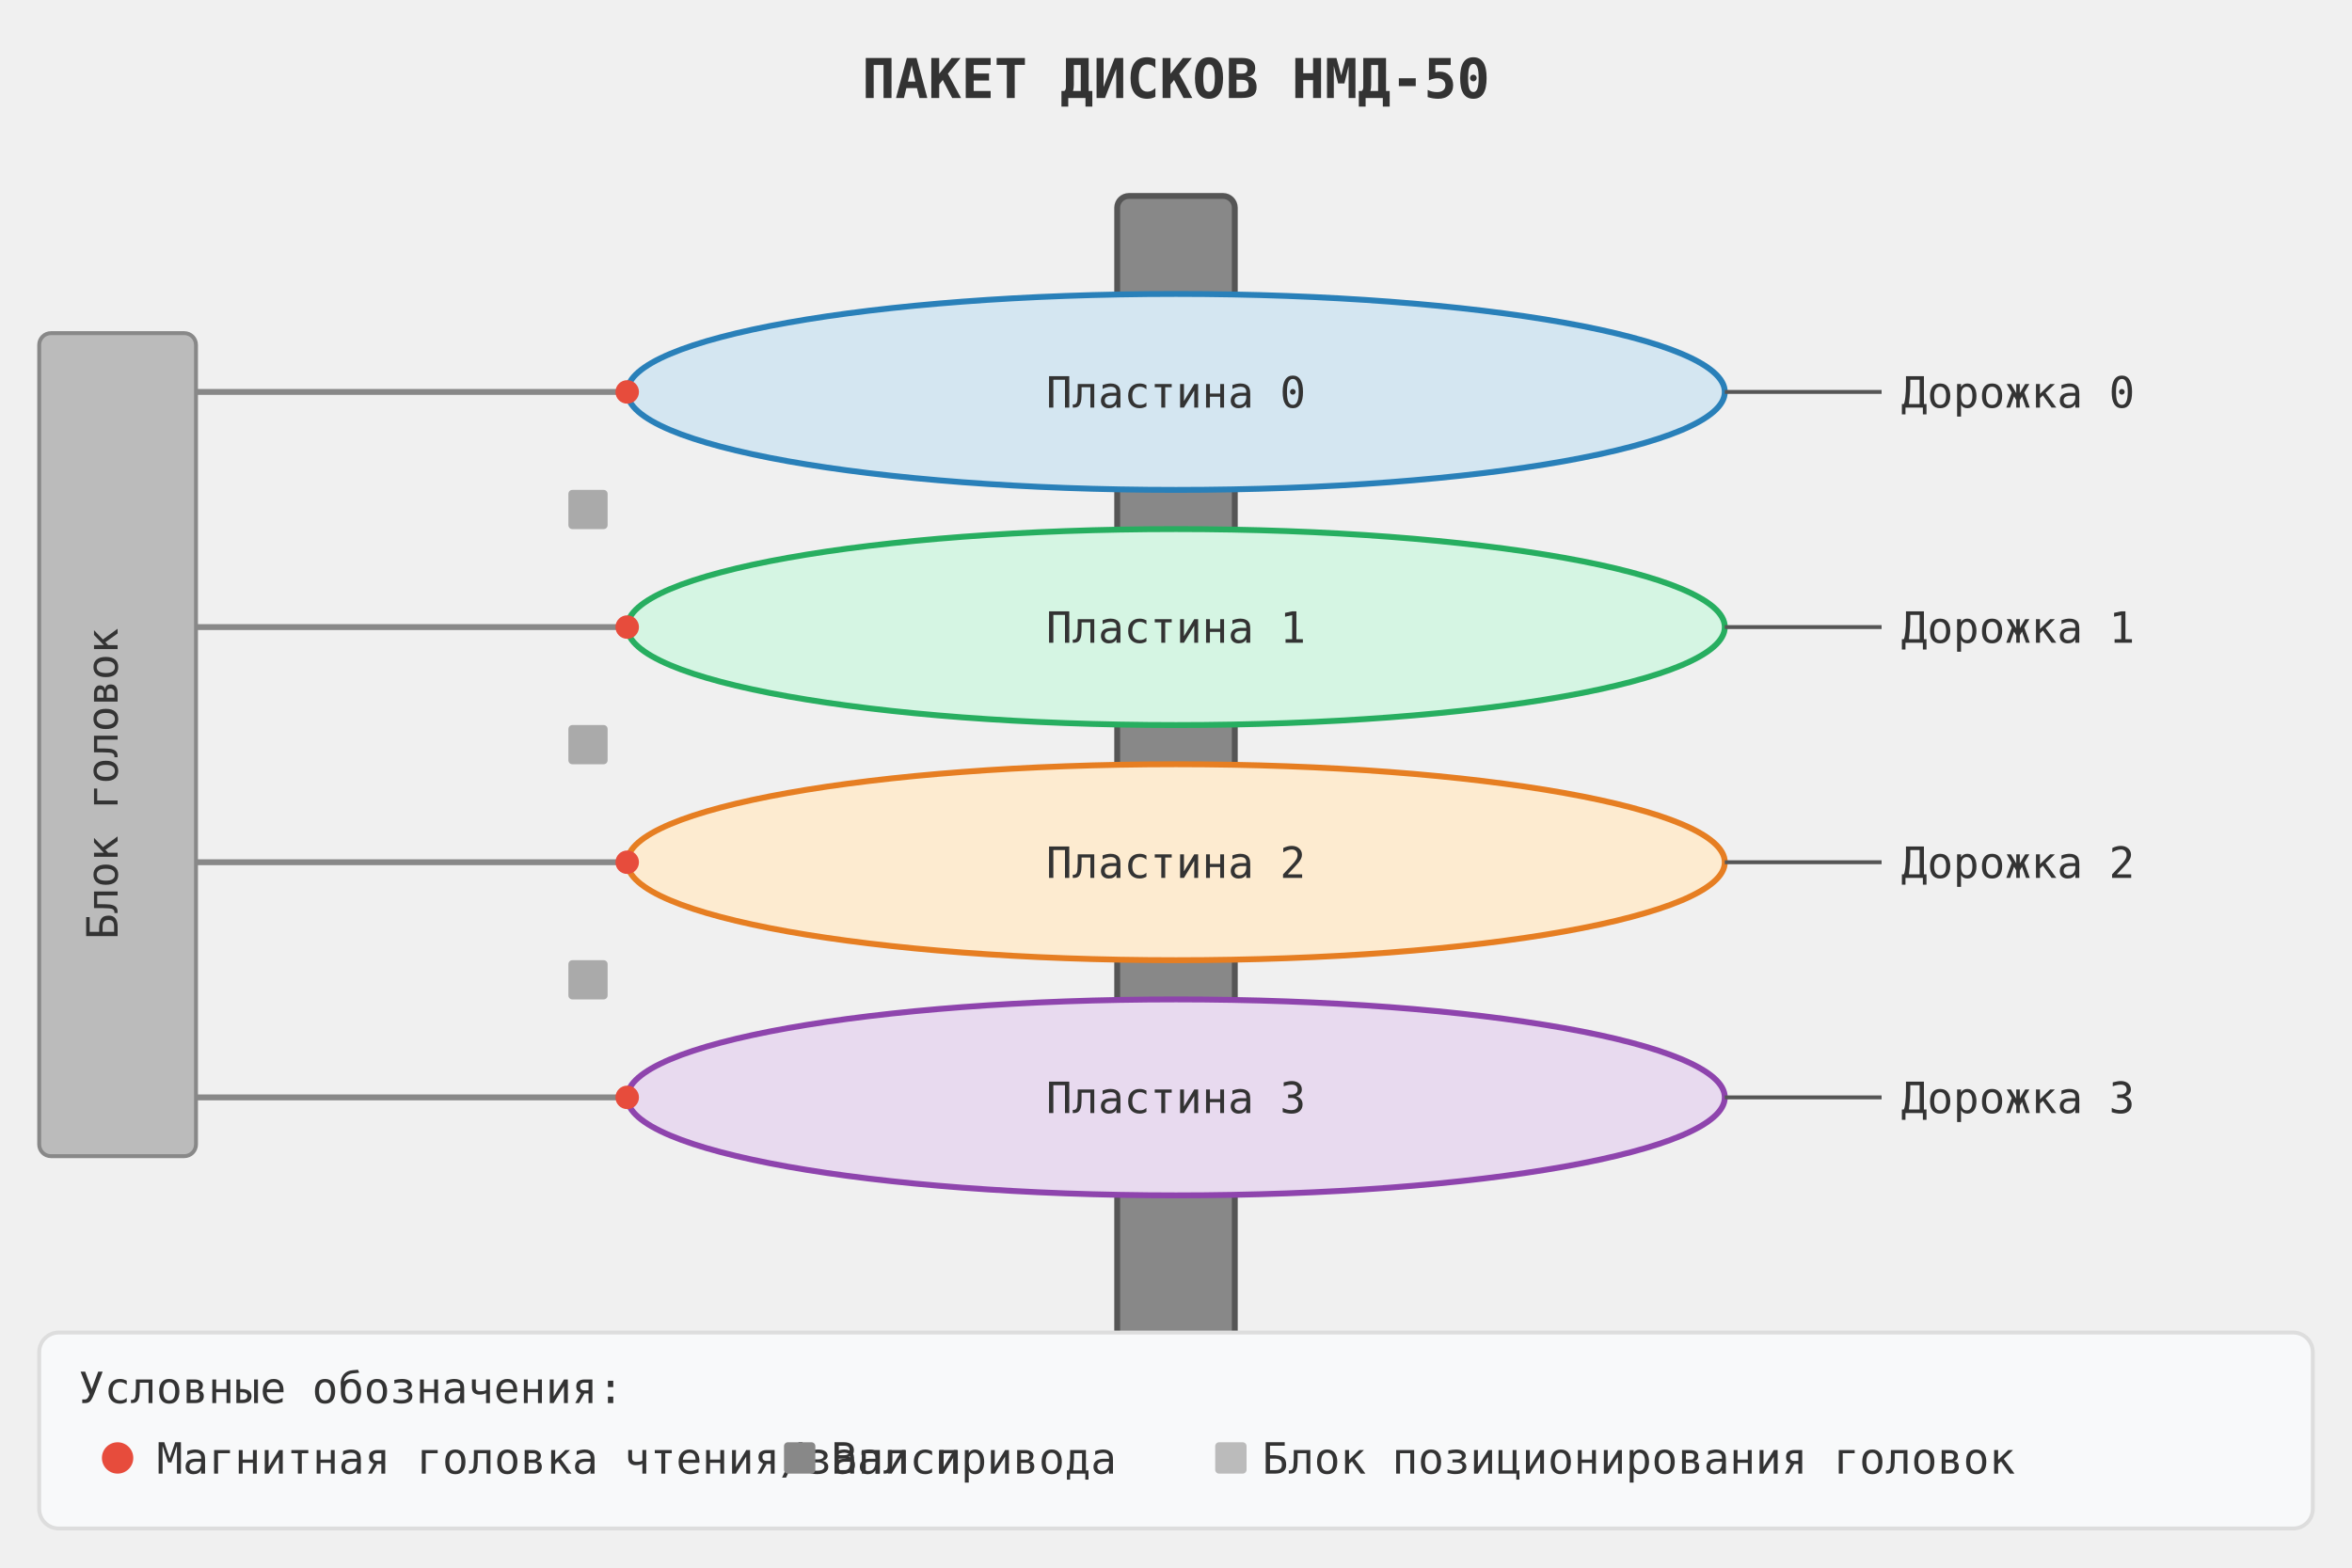
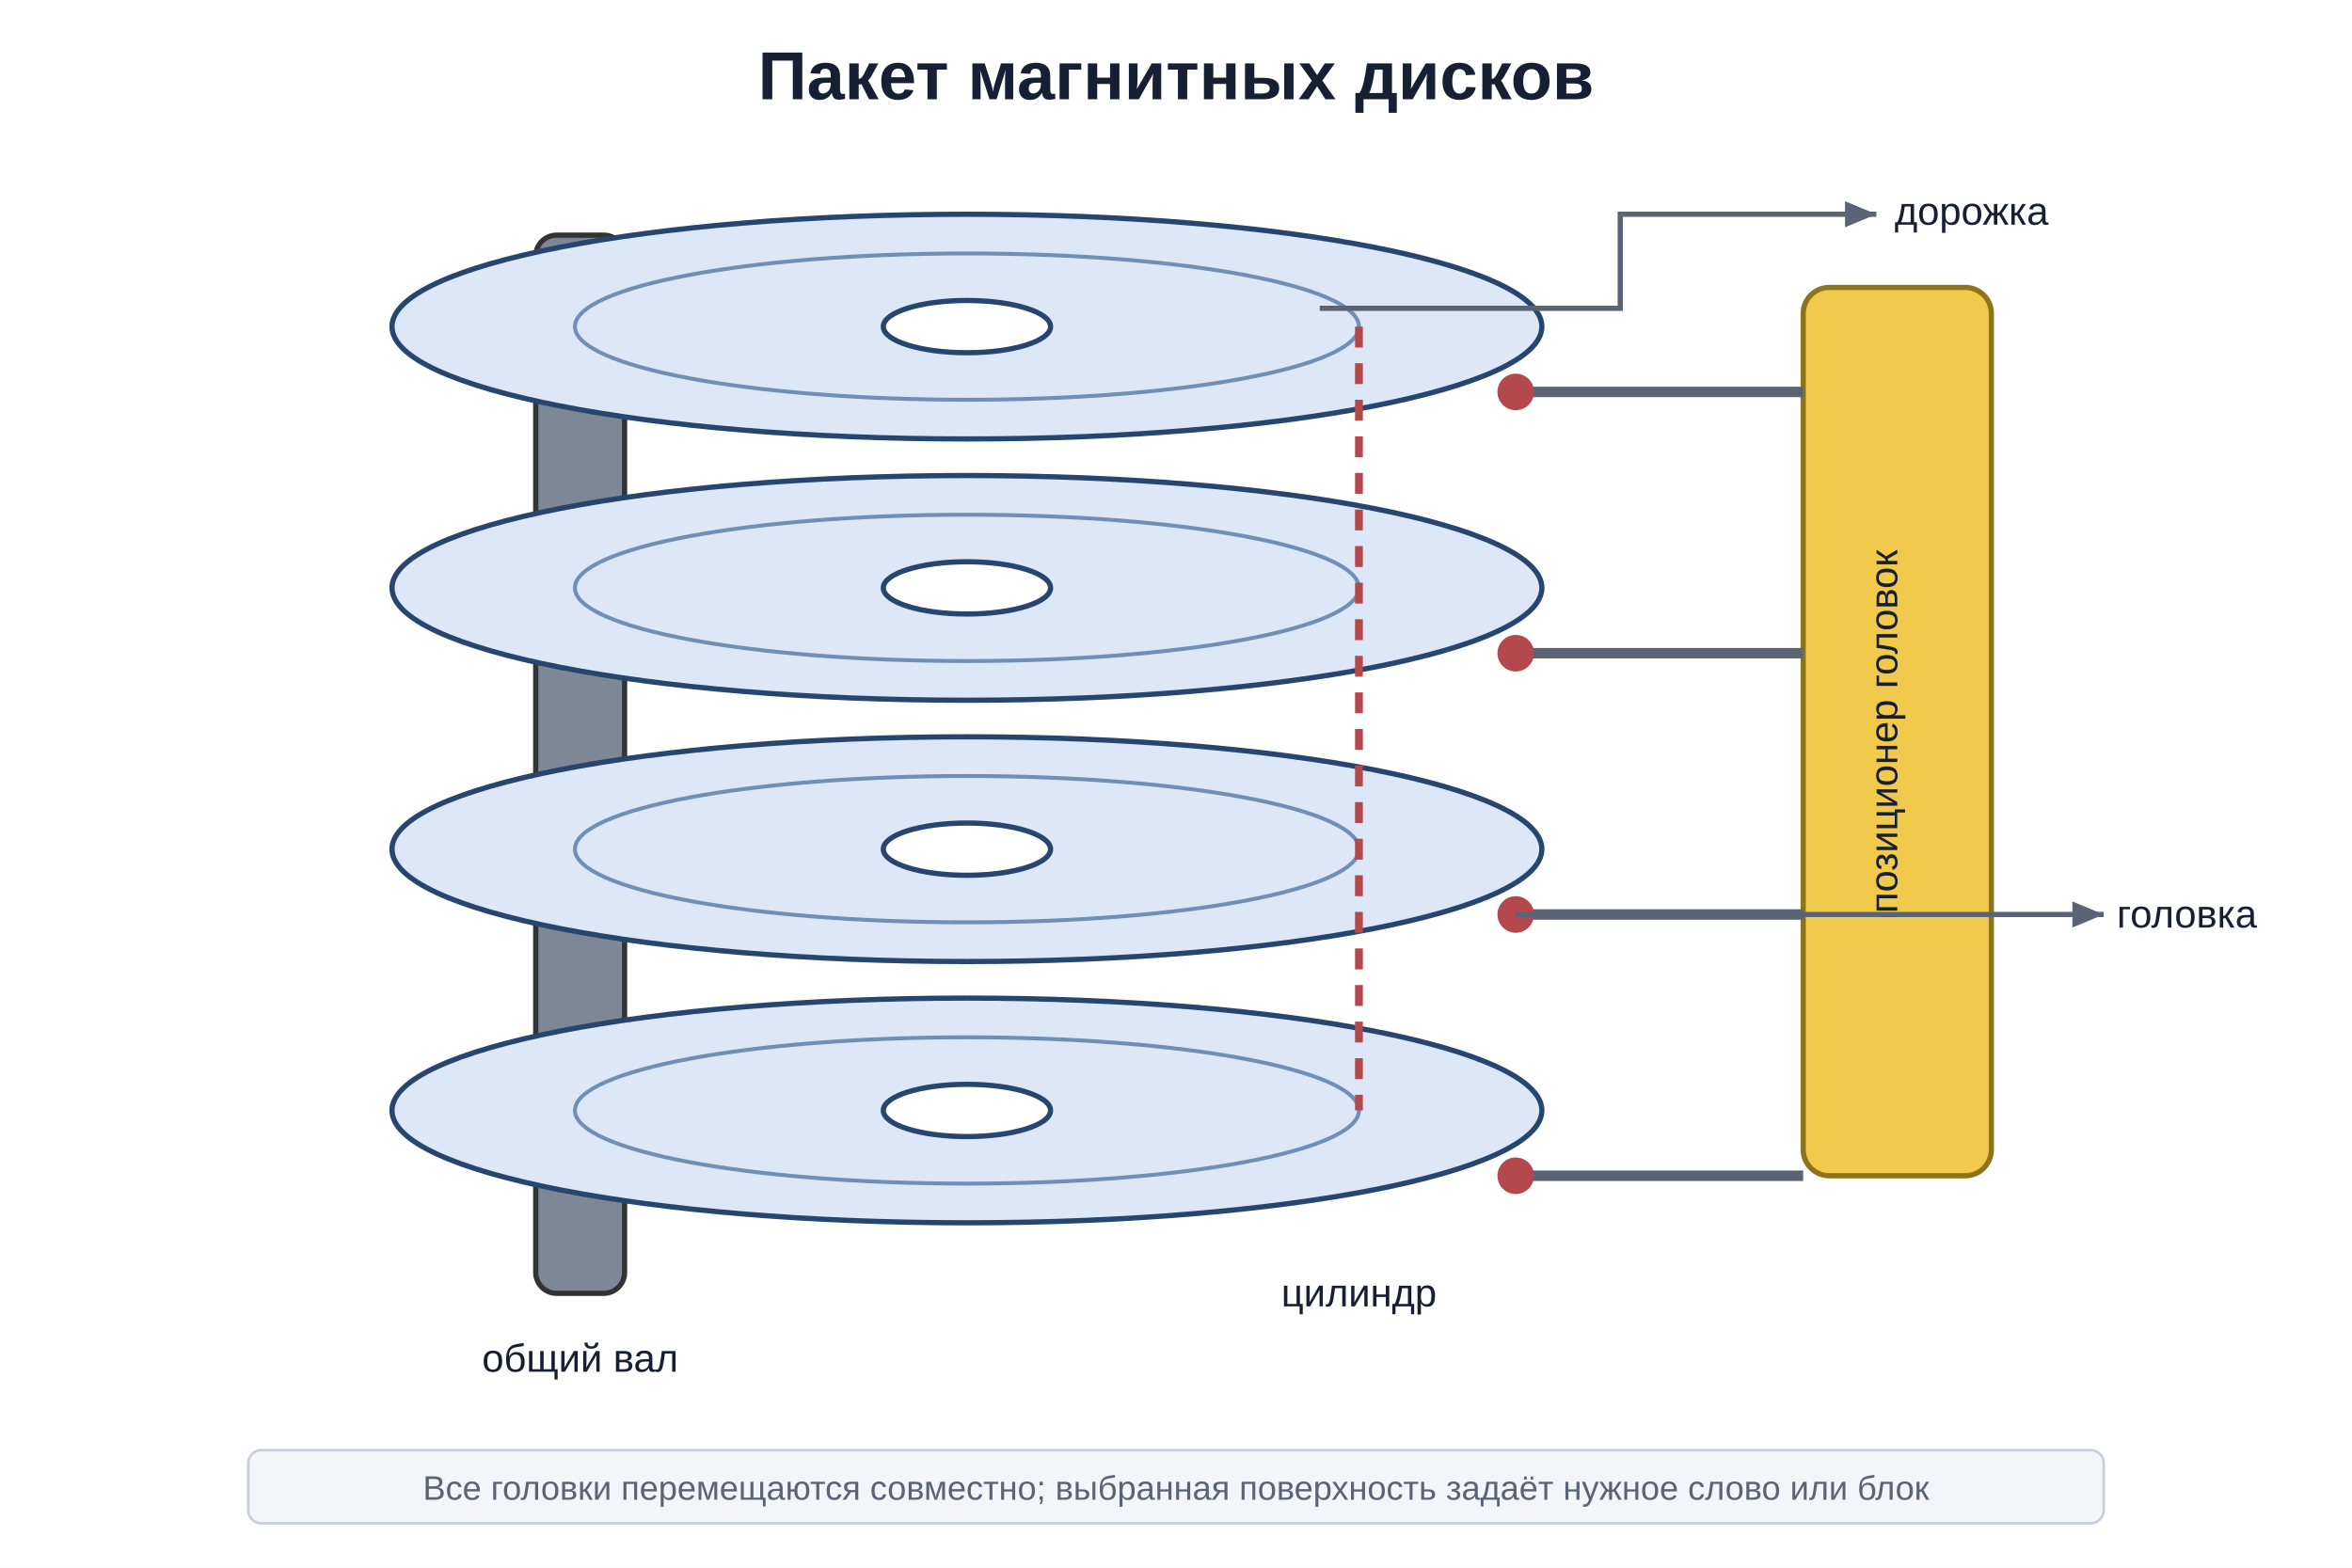
- <svg xmlns="http://www.w3.org/2000/svg" viewBox="0 0 600 400" font-family="Consolas, monospace" font-size="12">
-   <style>
-     text { fill: #333; }
-     .title { font-size: 14px; font-weight: bold; }
-     .label { font-size: 11px; }
+ <svg xmlns="http://www.w3.org/2000/svg" width="900" height="600" viewBox="0 0 900 600" data-theme="color" role="img" aria-labelledby="title desc">
+   <defs>
+     <marker id="arrow" markerUnits="userSpaceOnUse" overflow="visible" markerWidth="14" markerHeight="12" refX="12" refY="6" orient="auto">
+       <path d="M0 1L12 6 0 11Z" fill="#5a6475" />
+     </marker>
+     <style>
+   text{font-family:"Segoe UI",Arial,sans-serif;fill:#172033}.title{font-size:26px;font-weight:700;text-anchor:middle}.label{font-size:15px}.small{font-size:13px;fill:#5a6475}.plate{fill:#dce8f7;stroke:#27466f;stroke-width:2}.track{fill:none;stroke:#6f8fb7;stroke-width:1.5}.wire{fill:none;stroke:#5a6475;stroke-width:2;marker-end:url(#arrow)}
  </style>
-   <text x="300" y="25" text-anchor="middle" class="title">ПАКЕТ ДИСКОВ НМД-50</text>
-   <rect x="285" y="50" width="30" height="300" rx="3" fill="#888" stroke="#555" stroke-width="1.5" />
-   <ellipse cx="300" cy="100" rx="140" ry="25" fill="#d4e6f1" stroke="#2980b9" stroke-width="1.5" />
-   <ellipse cx="300" cy="100" rx="140" ry="25" fill="none" stroke="#2980b9" stroke-width="1" stroke-dasharray="4,3" />
-   <text x="300" y="104" text-anchor="middle" class="label">Пластина 0</text>
-   <ellipse cx="300" cy="160" rx="140" ry="25" fill="#d5f5e3" stroke="#27ae60" stroke-width="1.5" />
-   <ellipse cx="300" cy="160" rx="140" ry="25" fill="none" stroke="#27ae60" stroke-width="1" stroke-dasharray="4,3" />
-   <text x="300" y="164" text-anchor="middle" class="label">Пластина 1</text>
-   <ellipse cx="300" cy="220" rx="140" ry="25" fill="#fdebd0" stroke="#e67e22" stroke-width="1.5" />
-   <ellipse cx="300" cy="220" rx="140" ry="25" fill="none" stroke="#e67e22" stroke-width="1" stroke-dasharray="4,3" />
-   <text x="300" y="224" text-anchor="middle" class="label">Пластина 2</text>
-   <ellipse cx="300" cy="280" rx="140" ry="25" fill="#e8daef" stroke="#8e44ad" stroke-width="1.5" />
-   <ellipse cx="300" cy="280" rx="140" ry="25" fill="none" stroke="#8e44ad" stroke-width="1" stroke-dasharray="4,3" />
-   <text x="300" y="284" text-anchor="middle" class="label">Пластина 3</text>
-   <line x1="440" y1="100" x2="480" y2="100" stroke="#555" stroke-width="1" />
-   <text x="485" y="104" class="label">Дорожка 0</text>
-   <line x1="440" y1="160" x2="480" y2="160" stroke="#555" stroke-width="1" />
-   <text x="485" y="164" class="label">Дорожка 1</text>
-   <line x1="440" y1="220" x2="480" y2="220" stroke="#555" stroke-width="1" />
-   <text x="485" y="224" class="label">Дорожка 2</text>
-   <line x1="440" y1="280" x2="480" y2="280" stroke="#555" stroke-width="1" />
-   <text x="485" y="284" class="label">Дорожка 3</text>
-   <rect x="10" y="85" width="40" height="210" rx="3" fill="#bbb" stroke="#888" stroke-width="1" />
-   <text x="30" y="200" text-anchor="middle" class="label" transform="rotate(-90,30,200)">Блок головок</text>
-   <line x1="50" y1="100" x2="160" y2="100" stroke="#888" stroke-width="1.5" />
-   <line x1="50" y1="160" x2="160" y2="160" stroke="#888" stroke-width="1.5" />
-   <line x1="50" y1="220" x2="160" y2="220" stroke="#888" stroke-width="1.5" />
-   <line x1="50" y1="280" x2="160" y2="280" stroke="#888" stroke-width="1.5" />
-   <circle cx="160" cy="100" r="3" fill="#e74c3c" />
-   <circle cx="160" cy="160" r="3" fill="#e74c3c" />
-   <circle cx="160" cy="220" r="3" fill="#e74c3c" />
-   <circle cx="160" cy="280" r="3" fill="#e74c3c" />
-   <rect x="145" y="125" width="10" height="10" fill="#aaa" rx="1" />
-   <rect x="145" y="185" width="10" height="10" fill="#aaa" rx="1" />
-   <rect x="145" y="245" width="10" height="10" fill="#aaa" rx="1" />
-   <rect x="10" y="340" width="580" height="50" rx="5" fill="#f8f9fa" stroke="#ddd" stroke-width="1" />
-   <text x="20" y="358" class="label">Условные обозначения:</text>
-   <circle cx="30" cy="372" r="4" fill="#e74c3c" />
-   <text x="40" y="376" class="label">Магнитная головка чтения/записи</text>
-   <rect x="200" y="368" width="8" height="8" rx="1" fill="#888" />
-   <text x="212" y="376" class="label">Вал привода</text>
-   <rect x="310" y="368" width="8" height="8" rx="1" fill="#bbb" />
-   <text x="322" y="376" class="label">Блок позиционирования головок</text>
+   </defs>
+   <rect width="900" height="600" fill="#fff" />
+   <text class="title" x="450" y="38">Пакет магнитных дисков</text>
+   <rect x="205" y="90" width="34" height="405" rx="8" fill="#7e8795" stroke="#333" stroke-width="2" />
+   <text class="label" x="222" y="525" text-anchor="middle">общий вал</text>
+   <g>
+     <ellipse class="plate" cx="370" cy="125" rx="220" ry="43" />
+     <ellipse class="track" cx="370" cy="125" rx="150" ry="28" />
+     <ellipse cx="370" cy="125" rx="32" ry="10" fill="#fff" stroke="#27466f" stroke-width="2" />
+     <ellipse class="plate" cx="370" cy="225" rx="220" ry="43" />
+     <ellipse class="track" cx="370" cy="225" rx="150" ry="28" />
+     <ellipse cx="370" cy="225" rx="32" ry="10" fill="#fff" stroke="#27466f" stroke-width="2" />
+     <ellipse class="plate" cx="370" cy="325" rx="220" ry="43" />
+     <ellipse class="track" cx="370" cy="325" rx="150" ry="28" />
+     <ellipse cx="370" cy="325" rx="32" ry="10" fill="#fff" stroke="#27466f" stroke-width="2" />
+     <ellipse class="plate" cx="370" cy="425" rx="220" ry="43" />
+     <ellipse class="track" cx="370" cy="425" rx="150" ry="28" />
+     <ellipse cx="370" cy="425" rx="32" ry="10" fill="#fff" stroke="#27466f" stroke-width="2" />
+   </g>
+   <rect x="690" y="110" width="72" height="340" rx="10" fill="#f1ca4b" stroke="#8c741d" stroke-width="2" />
+   <text class="label" x="726" y="280" text-anchor="middle" transform="rotate(-90 726 280)">позиционер головок</text>
+   <g stroke="#5a6475" stroke-width="4">
+     <path d="M690 150H580" />
+     <path d="M690 250H580" />
+     <path d="M690 350H580" />
+     <path d="M690 450H580" />
+   </g>
+   <g fill="#b4494d">
+     <circle cx="580" cy="150" r="7" />
+     <circle cx="580" cy="250" r="7" />
+     <circle cx="580" cy="350" r="7" />
+     <circle cx="580" cy="450" r="7" />
+   </g>
+   <path class="wire" data-from="track" data-to="track-label" d="M505 118H620V82H718" />
+   <text class="label" x="725" y="86">дорожка</text>
+   <path class="wire" data-from="heads" data-to="heads-label" d="M580 350H805" />
+   <text class="label" x="810" y="355">головка</text>
+   <path d="M520 125V425" stroke="#b4494d" stroke-width="3" stroke-dasharray="8 6" />
+   <text class="label" x="520" y="500" text-anchor="middle" fill="#b4494d">цилиндр</text>
+   <rect x="95" y="555" width="710" height="28" rx="5" fill="#f3f5f8" stroke="#c8cfdb" />
+   <text class="small" x="450" y="574" text-anchor="middle">Все головки перемещаются совместно; выбранная поверхность задаёт нужное слово или блок</text>
</svg>
